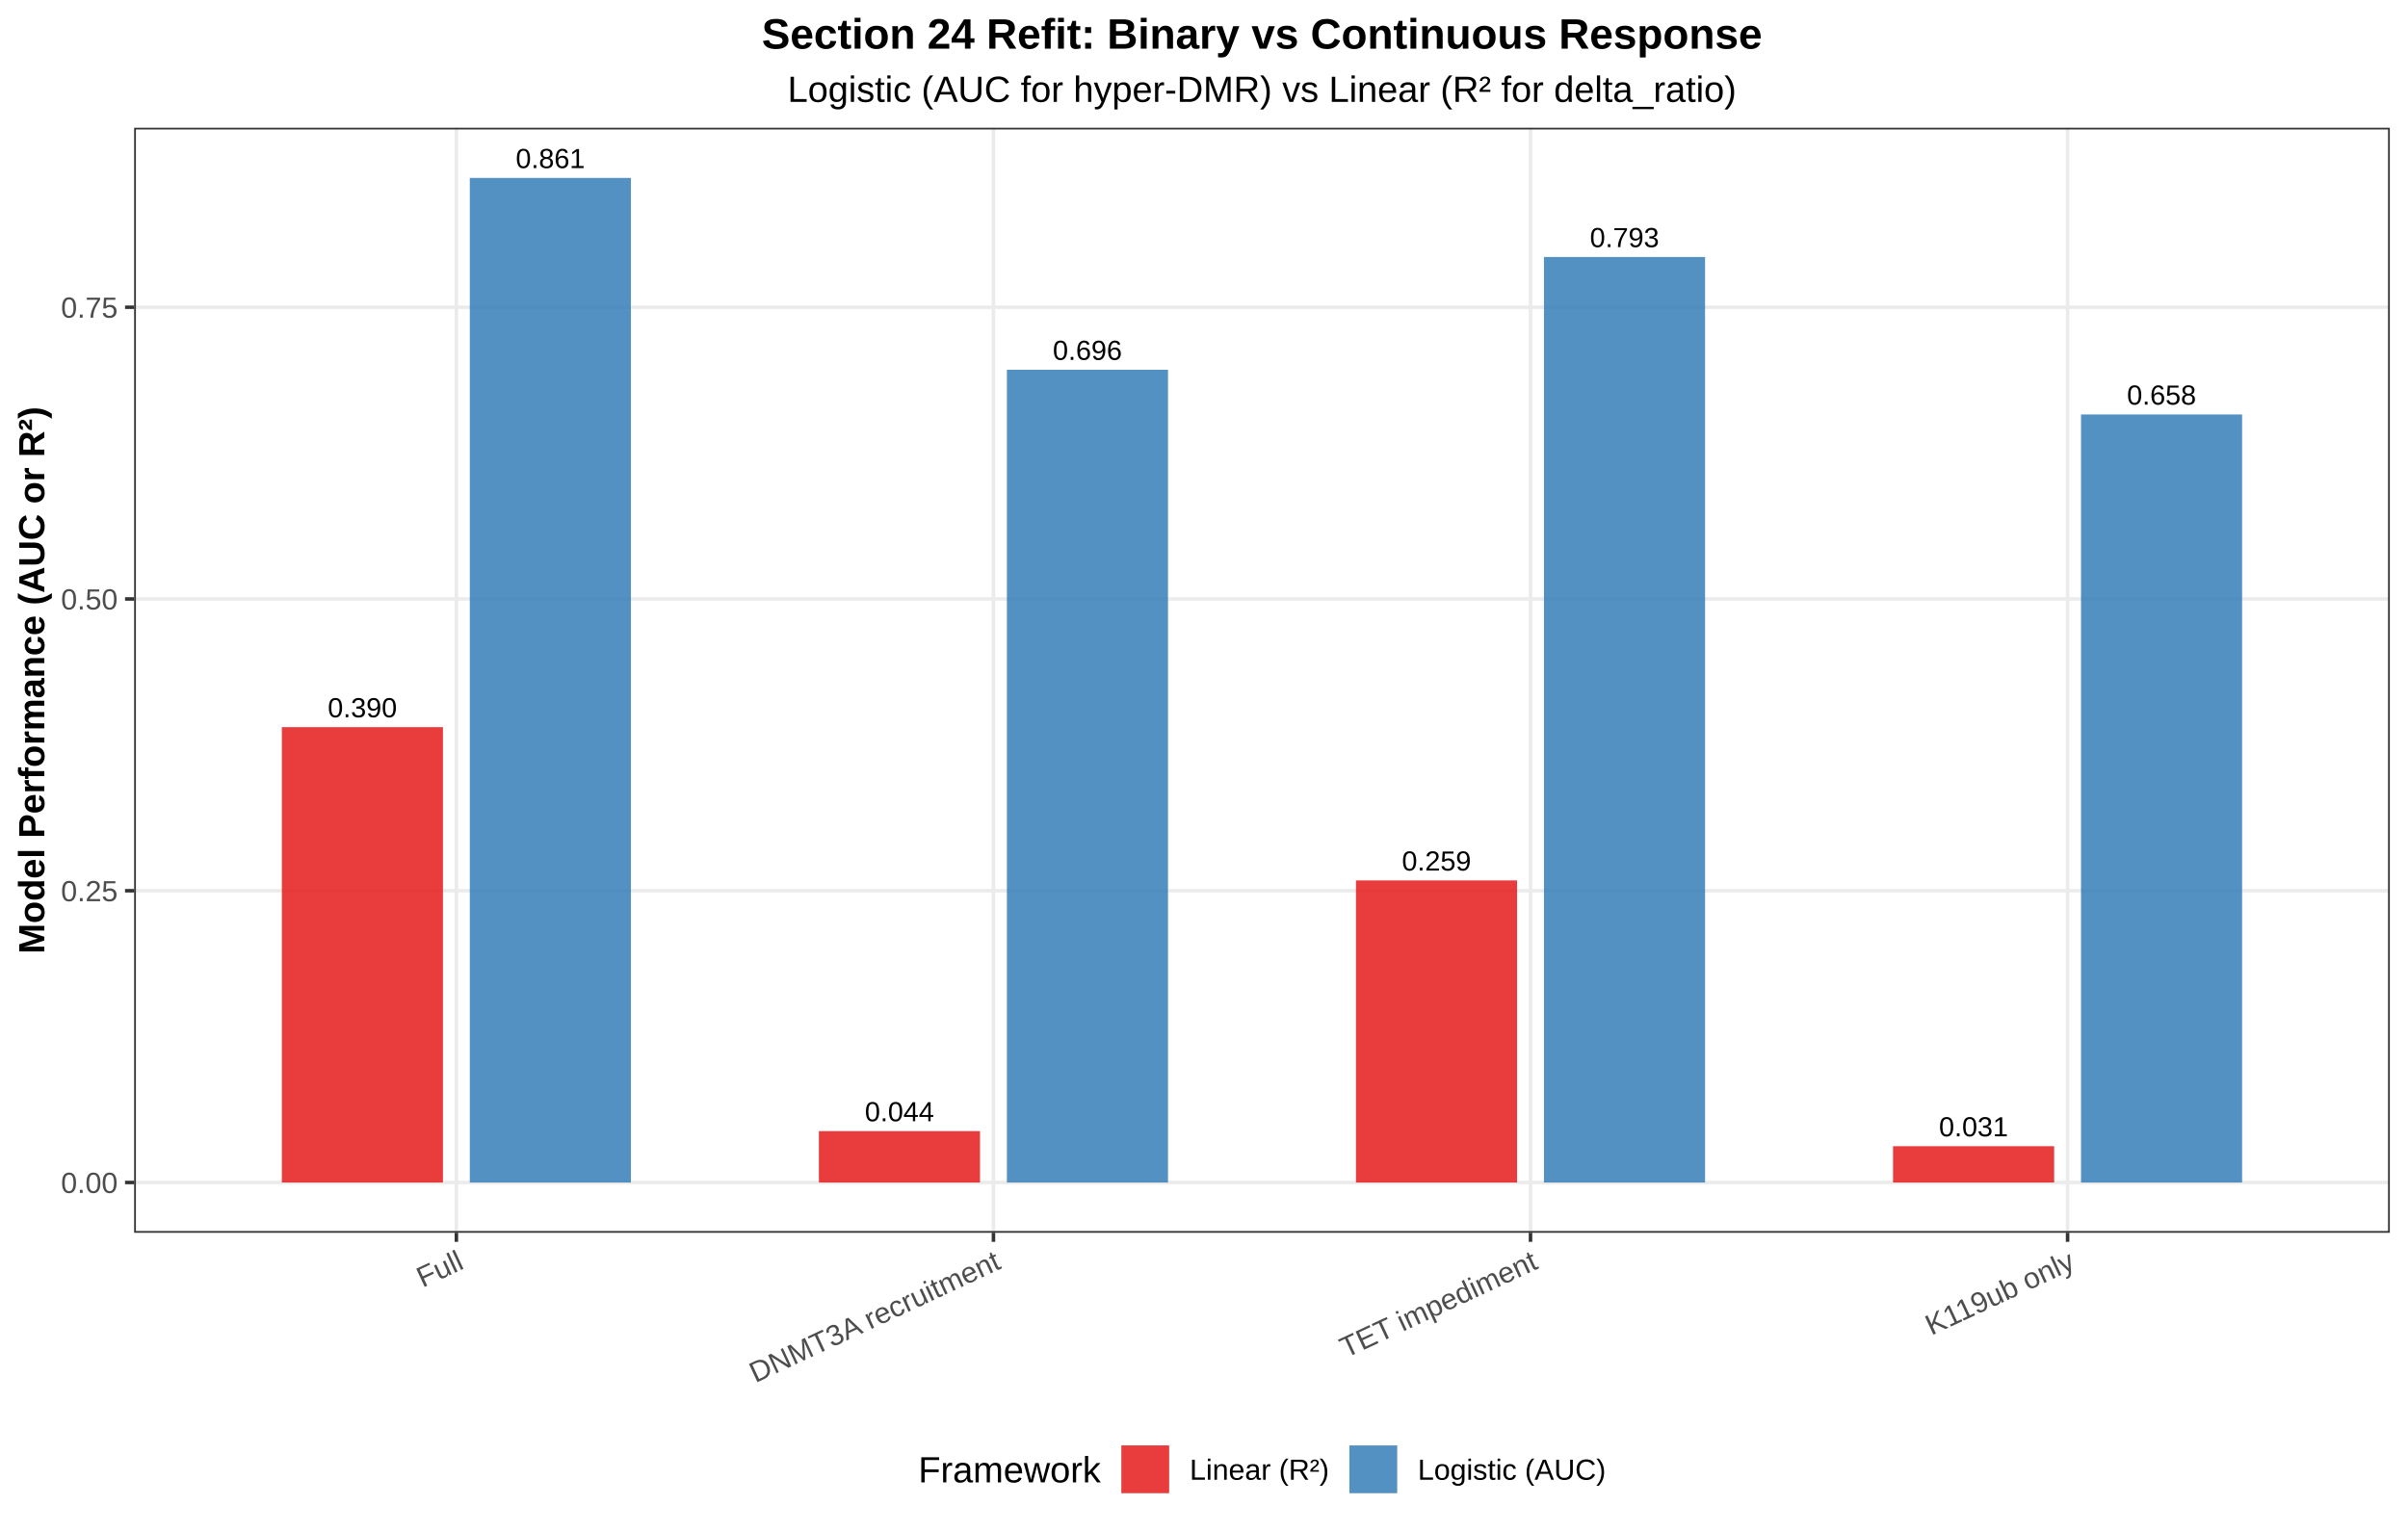
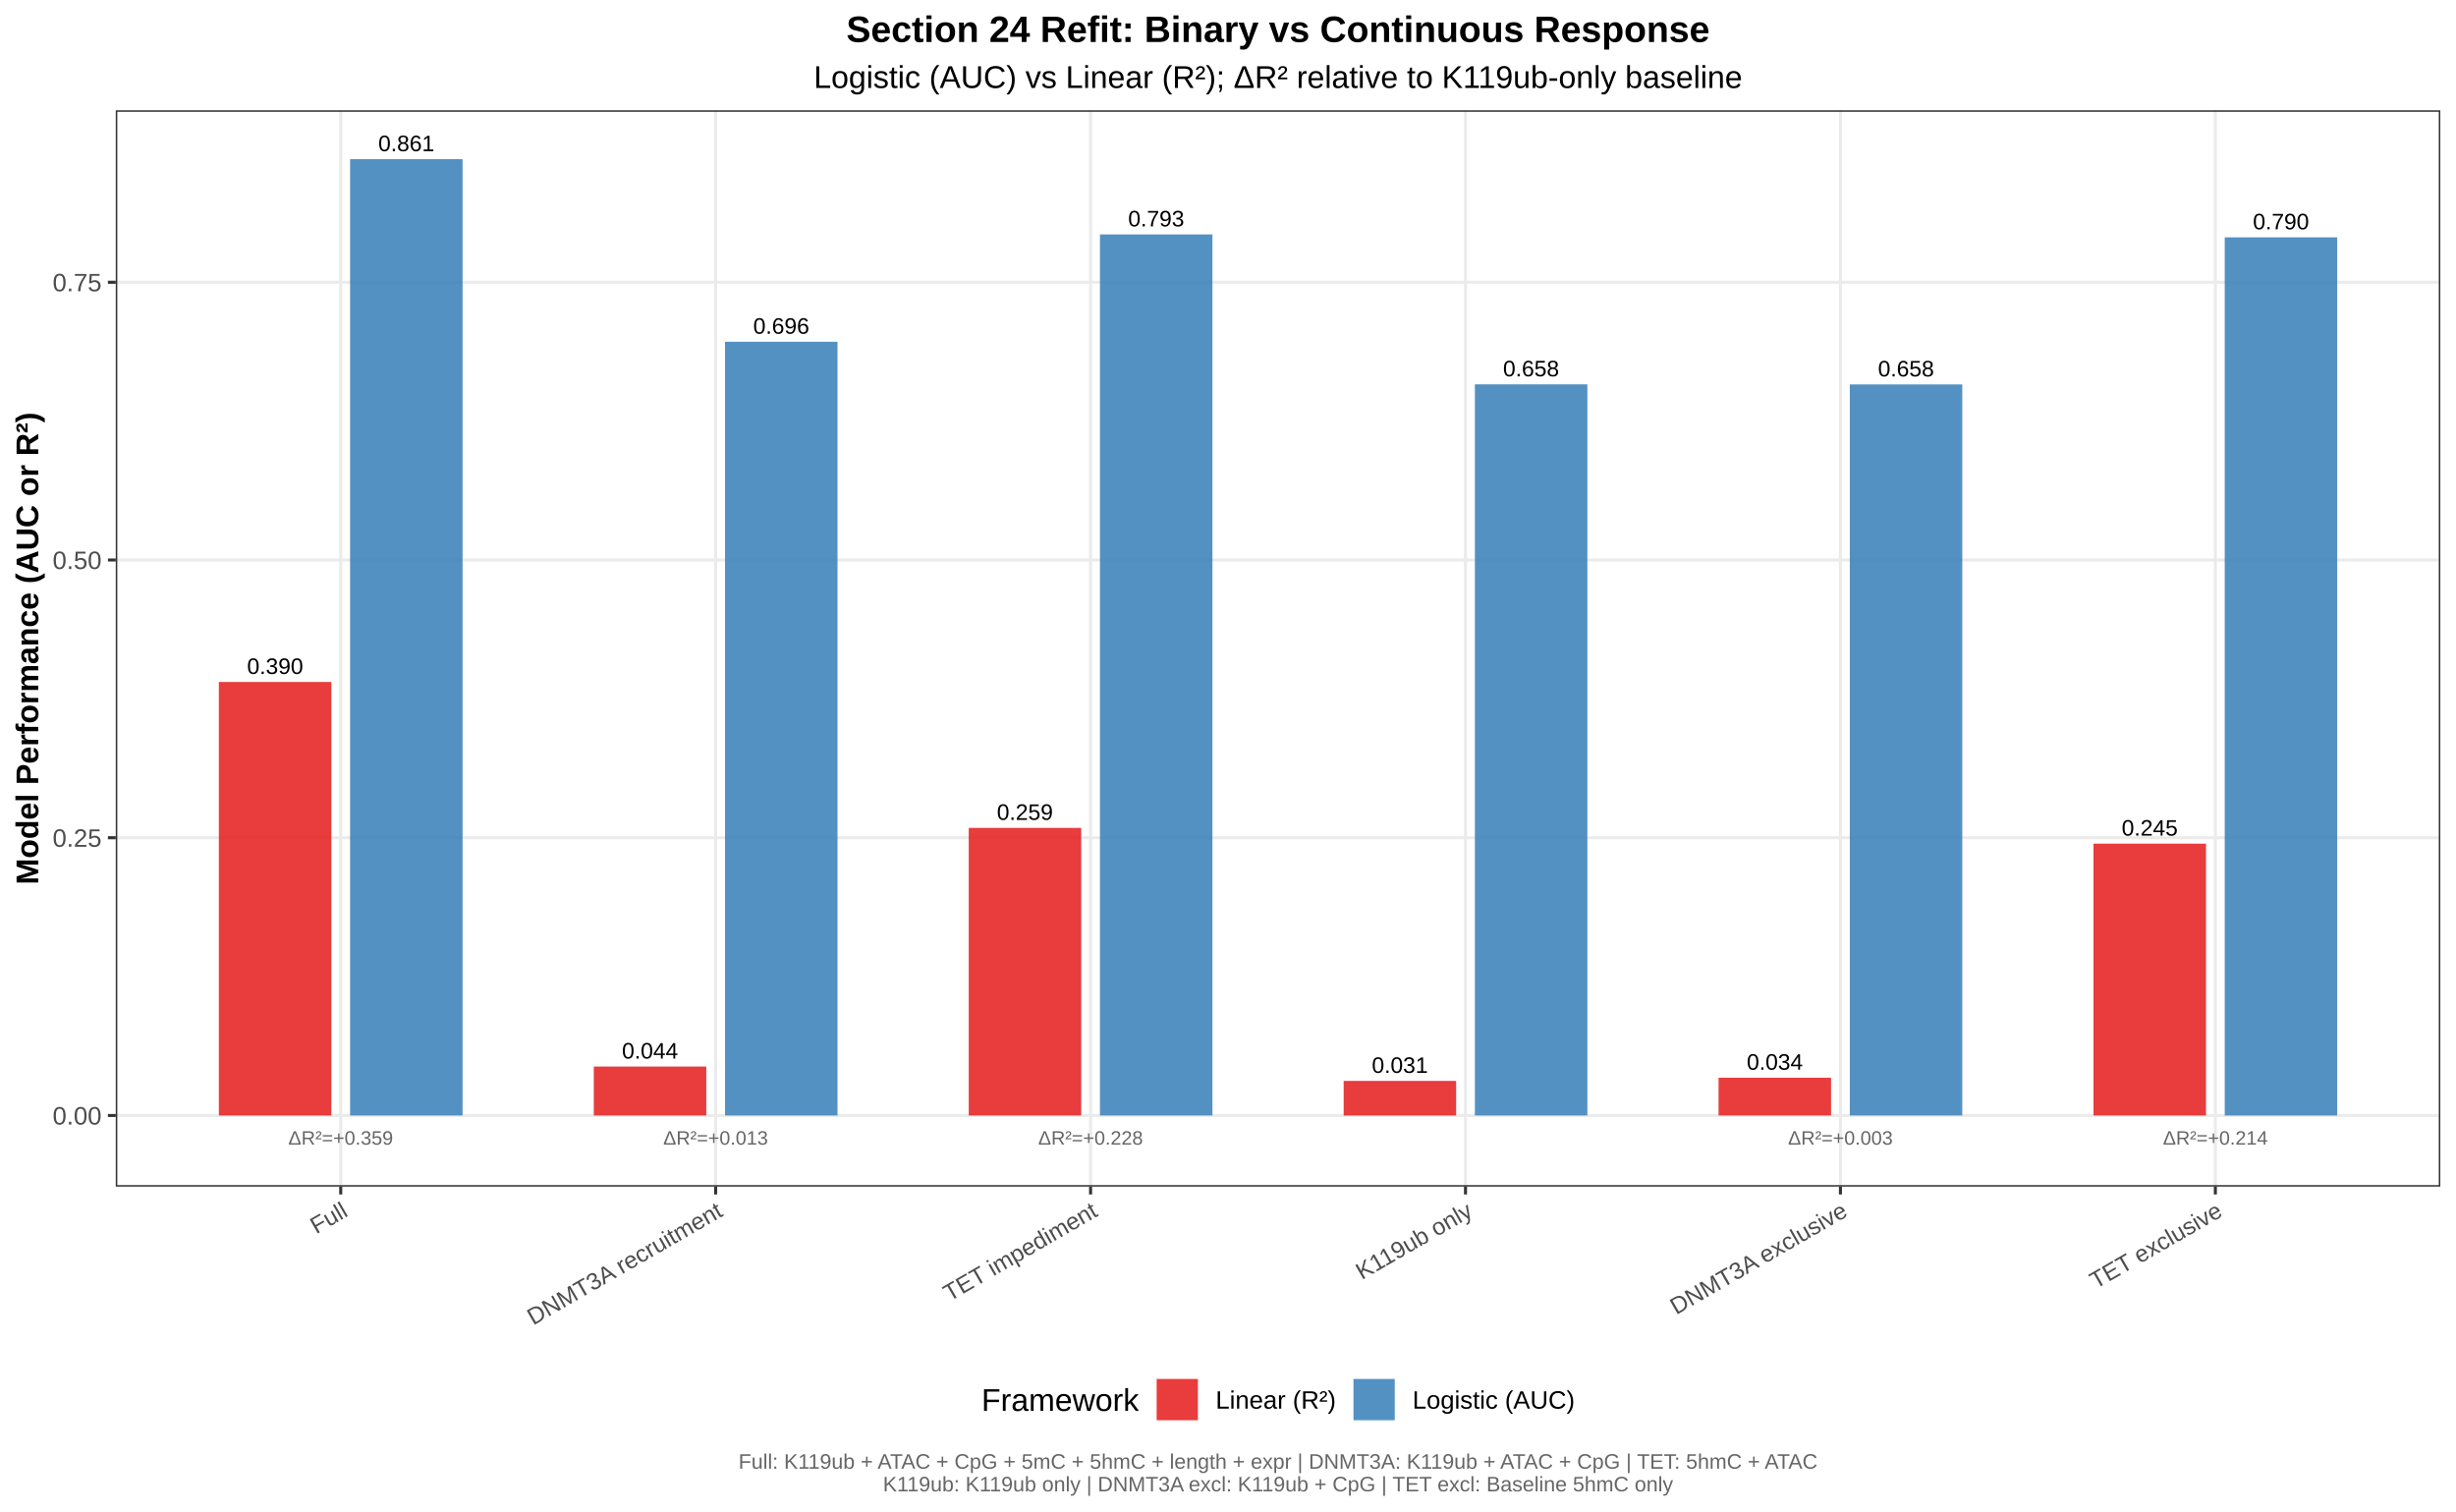
- <svg xmlns="http://www.w3.org/2000/svg" width="792.00pt" height="504.00pt" viewBox="0 0 792.00 504.00">
+ <svg xmlns="http://www.w3.org/2000/svg" width="936.00pt" height="576.00pt" viewBox="0 0 936.00 576.00">
  <g class="svglite">
    <defs>
      <style type="text/css">
    .svglite line, .svglite polyline, .svglite polygon, .svglite path, .svglite rect, .svglite circle {
      fill: none;
      stroke: #000000;
      stroke-linecap: round;
      stroke-linejoin: round;
      stroke-miterlimit: 10.00;
    }
    .svglite text {
      white-space: pre;
    }
    .svglite g.glyphgroup path {
      fill: inherit;
      stroke: none;
    }
  </style>
    </defs>
    <rect width="100%" height="100%" style="stroke: none; fill: #FFFFFF;" />
    <defs>
-       <clipPath id="cpMC4wMHw3OTIuMDB8MC4wMHw1MDQuMDA=">
-         <rect x="0.00" y="0.00" width="792.00" height="504.00" />
+       <clipPath id="cpMC4wMHw5MzYuMDB8MC4wMHw1NzYuMDA=">
+         <rect x="0.00" y="0.00" width="936.00" height="576.00" />
      </clipPath>
    </defs>
-     <g clip-path="url(#cpMC4wMHw3OTIuMDB8MC4wMHw1MDQuMDA=)">
-       <rect x="0.00" y="0.00" width="792.00" height="504.00" style="stroke-width: 1.16; stroke: #FFFFFF; fill: #FFFFFF;" />
+     <g clip-path="url(#cpMC4wMHw5MzYuMDB8MC4wMHw1NzYuMDA=)">
+       <rect x="0.00" y="0.00" width="936.00" height="576.00" style="stroke-width: 1.16; stroke: #FFFFFF; fill: #FFFFFF;" />
    </g>
    <defs>
-       <clipPath id="cpNDQuMTJ8Nzg2LjAyfDQyLjAyfDQwNS41OA==">
-         <rect x="44.12" y="42.02" width="741.90" height="363.56" />
+       <clipPath id="cpNDQuMTJ8OTMwLjAyfDQyLjAyfDQ1Mi4yMA==">
+         <rect x="44.12" y="42.02" width="885.90" height="410.19" />
      </clipPath>
    </defs>
-     <g clip-path="url(#cpNDQuMTJ8Nzg2LjAyfDQyLjAyfDQwNS41OA==)">
-       <rect x="44.12" y="42.02" width="741.90" height="363.56" style="stroke-width: 1.16; stroke: none; fill: #FFFFFF;" />
-       <polyline points="44.12,389.05 786.02,389.05 " style="stroke-width: 1.16; stroke: #EBEBEB; stroke-linecap: butt;" />
-       <polyline points="44.12,293.06 786.02,293.06 " style="stroke-width: 1.16; stroke: #EBEBEB; stroke-linecap: butt;" />
-       <polyline points="44.12,197.07 786.02,197.07 " style="stroke-width: 1.16; stroke: #EBEBEB; stroke-linecap: butt;" />
-       <polyline points="44.12,101.08 786.02,101.08 " style="stroke-width: 1.16; stroke: #EBEBEB; stroke-linecap: butt;" />
-       <polyline points="150.11,405.58 150.11,42.02 " style="stroke-width: 1.16; stroke: #EBEBEB; stroke-linecap: butt;" />
-       <polyline points="326.75,405.58 326.75,42.02 " style="stroke-width: 1.16; stroke: #EBEBEB; stroke-linecap: butt;" />
-       <polyline points="503.39,405.58 503.39,42.02 " style="stroke-width: 1.16; stroke: #EBEBEB; stroke-linecap: butt;" />
-       <polyline points="680.04,405.58 680.04,42.02 " style="stroke-width: 1.16; stroke: #EBEBEB; stroke-linecap: butt;" />
-       <rect x="154.52" y="58.54" width="52.99" height="330.51" style="stroke-width: 1.16; stroke: none; stroke-linecap: butt; stroke-linejoin: miter; fill: #377EB8; fill-opacity: 0.85;" />
-       <rect x="331.17" y="121.65" width="52.99" height="267.40" style="stroke-width: 1.16; stroke: none; stroke-linecap: butt; stroke-linejoin: miter; fill: #377EB8; fill-opacity: 0.85;" />
-       <rect x="507.81" y="84.55" width="52.99" height="304.50" style="stroke-width: 1.16; stroke: none; stroke-linecap: butt; stroke-linejoin: miter; fill: #377EB8; fill-opacity: 0.85;" />
-       <rect x="684.45" y="136.36" width="52.99" height="252.69" style="stroke-width: 1.16; stroke: none; stroke-linecap: butt; stroke-linejoin: miter; fill: #377EB8; fill-opacity: 0.85;" />
-       <rect x="92.70" y="239.23" width="52.99" height="149.82" style="stroke-width: 1.16; stroke: none; stroke-linecap: butt; stroke-linejoin: miter; fill: #E41A1C; fill-opacity: 0.85;" />
-       <rect x="269.34" y="372.14" width="52.99" height="16.91" style="stroke-width: 1.16; stroke: none; stroke-linecap: butt; stroke-linejoin: miter; fill: #E41A1C; fill-opacity: 0.85;" />
-       <rect x="445.98" y="289.66" width="52.99" height="99.39" style="stroke-width: 1.16; stroke: none; stroke-linecap: butt; stroke-linejoin: miter; fill: #E41A1C; fill-opacity: 0.85;" />
-       <rect x="622.63" y="377.10" width="52.99" height="11.95" style="stroke-width: 1.16; stroke: none; stroke-linecap: butt; stroke-linejoin: miter; fill: #E41A1C; fill-opacity: 0.85;" />
-       <text x="181.02" y="55.29" text-anchor="middle" style="font-size: 9.10px; font-family: &quot;Arial&quot;;" textLength="22.78px" lengthAdjust="spacingAndGlyphs">0.861</text>
-       <text x="357.66" y="118.39" text-anchor="middle" style="font-size: 9.10px; font-family: &quot;Arial&quot;;" textLength="22.78px" lengthAdjust="spacingAndGlyphs">0.696</text>
-       <text x="534.31" y="81.30" text-anchor="middle" style="font-size: 9.10px; font-family: &quot;Arial&quot;;" textLength="22.78px" lengthAdjust="spacingAndGlyphs">0.793</text>
-       <text x="710.95" y="133.11" text-anchor="middle" style="font-size: 9.10px; font-family: &quot;Arial&quot;;" textLength="22.78px" lengthAdjust="spacingAndGlyphs">0.658</text>
-       <text x="119.19" y="235.98" text-anchor="middle" style="font-size: 9.10px; font-family: &quot;Arial&quot;;" textLength="22.78px" lengthAdjust="spacingAndGlyphs">0.390</text>
-       <text x="295.84" y="368.89" text-anchor="middle" style="font-size: 9.10px; font-family: &quot;Arial&quot;;" textLength="22.78px" lengthAdjust="spacingAndGlyphs">0.044</text>
-       <text x="472.48" y="286.40" text-anchor="middle" style="font-size: 9.10px; font-family: &quot;Arial&quot;;" textLength="22.78px" lengthAdjust="spacingAndGlyphs">0.259</text>
-       <text x="649.12" y="373.85" text-anchor="middle" style="font-size: 9.10px; font-family: &quot;Arial&quot;;" textLength="22.78px" lengthAdjust="spacingAndGlyphs">0.031</text>
-       <rect x="44.12" y="42.02" width="741.90" height="363.56" style="stroke-width: 1.16; stroke: #333333;" />
+     <g clip-path="url(#cpNDQuMTJ8OTMwLjAyfDQyLjAyfDQ1Mi4yMA==)">
+       <rect x="44.12" y="42.02" width="885.90" height="410.19" style="stroke-width: 1.16; stroke: none; fill: #FFFFFF;" />
+       <polyline points="44.12,425.09 930.02,425.09 " style="stroke-width: 1.16; stroke: #EBEBEB; stroke-linecap: butt;" />
+       <polyline points="44.12,319.25 930.02,319.25 " style="stroke-width: 1.16; stroke: #EBEBEB; stroke-linecap: butt;" />
+       <polyline points="44.12,213.41 930.02,213.41 " style="stroke-width: 1.16; stroke: #EBEBEB; stroke-linecap: butt;" />
+       <polyline points="44.12,107.57 930.02,107.57 " style="stroke-width: 1.16; stroke: #EBEBEB; stroke-linecap: butt;" />
+       <polyline points="129.85,452.20 129.85,42.02 " style="stroke-width: 1.16; stroke: #EBEBEB; stroke-linecap: butt;" />
+       <polyline points="272.74,452.20 272.74,42.02 " style="stroke-width: 1.16; stroke: #EBEBEB; stroke-linecap: butt;" />
+       <polyline points="415.63,452.20 415.63,42.02 " style="stroke-width: 1.16; stroke: #EBEBEB; stroke-linecap: butt;" />
+       <polyline points="558.51,452.20 558.51,42.02 " style="stroke-width: 1.16; stroke: #EBEBEB; stroke-linecap: butt;" />
+       <polyline points="701.40,452.20 701.40,42.02 " style="stroke-width: 1.16; stroke: #EBEBEB; stroke-linecap: butt;" />
+       <polyline points="844.29,452.20 844.29,42.02 " style="stroke-width: 1.16; stroke: #EBEBEB; stroke-linecap: butt;" />
+       <rect x="133.42" y="60.66" width="42.87" height="364.43" style="stroke-width: 1.16; stroke: none; stroke-linecap: butt; stroke-linejoin: miter; fill: #377EB8; fill-opacity: 0.85;" />
+       <rect x="276.31" y="130.24" width="42.87" height="294.85" style="stroke-width: 1.16; stroke: none; stroke-linecap: butt; stroke-linejoin: miter; fill: #377EB8; fill-opacity: 0.85;" />
+       <rect x="419.20" y="89.34" width="42.87" height="335.75" style="stroke-width: 1.16; stroke: none; stroke-linecap: butt; stroke-linejoin: miter; fill: #377EB8; fill-opacity: 0.85;" />
+       <rect x="562.09" y="146.47" width="42.87" height="278.62" style="stroke-width: 1.16; stroke: none; stroke-linecap: butt; stroke-linejoin: miter; fill: #377EB8; fill-opacity: 0.85;" />
+       <rect x="704.97" y="146.50" width="42.87" height="278.59" style="stroke-width: 1.16; stroke: none; stroke-linecap: butt; stroke-linejoin: miter; fill: #377EB8; fill-opacity: 0.85;" />
+       <rect x="847.86" y="90.45" width="42.87" height="334.65" style="stroke-width: 1.16; stroke: none; stroke-linecap: butt; stroke-linejoin: miter; fill: #377EB8; fill-opacity: 0.85;" />
+       <rect x="83.41" y="259.90" width="42.87" height="165.20" style="stroke-width: 1.16; stroke: none; stroke-linecap: butt; stroke-linejoin: miter; fill: #E41A1C; fill-opacity: 0.85;" />
+       <rect x="226.30" y="406.45" width="42.87" height="18.64" style="stroke-width: 1.16; stroke: none; stroke-linecap: butt; stroke-linejoin: miter; fill: #E41A1C; fill-opacity: 0.85;" />
+       <rect x="369.19" y="315.50" width="42.87" height="109.59" style="stroke-width: 1.16; stroke: none; stroke-linecap: butt; stroke-linejoin: miter; fill: #E41A1C; fill-opacity: 0.85;" />
+       <rect x="512.08" y="411.92" width="42.87" height="13.18" style="stroke-width: 1.16; stroke: none; stroke-linecap: butt; stroke-linejoin: miter; fill: #E41A1C; fill-opacity: 0.85;" />
+       <rect x="654.96" y="410.70" width="42.87" height="14.39" style="stroke-width: 1.16; stroke: none; stroke-linecap: butt; stroke-linejoin: miter; fill: #E41A1C; fill-opacity: 0.85;" />
+       <rect x="797.85" y="321.51" width="42.87" height="103.58" style="stroke-width: 1.16; stroke: none; stroke-linecap: butt; stroke-linejoin: miter; fill: #E41A1C; fill-opacity: 0.85;" />
+       <text x="154.86" y="57.61" text-anchor="middle" style="font-size: 8.54px; font-family: &quot;Arial&quot;;" textLength="21.38px" lengthAdjust="spacingAndGlyphs">0.861</text>
+       <text x="297.74" y="127.19" text-anchor="middle" style="font-size: 8.54px; font-family: &quot;Arial&quot;;" textLength="21.38px" lengthAdjust="spacingAndGlyphs">0.696</text>
+       <text x="440.63" y="86.28" text-anchor="middle" style="font-size: 8.54px; font-family: &quot;Arial&quot;;" textLength="21.38px" lengthAdjust="spacingAndGlyphs">0.793</text>
+       <text x="583.52" y="143.41" text-anchor="middle" style="font-size: 8.54px; font-family: &quot;Arial&quot;;" textLength="21.38px" lengthAdjust="spacingAndGlyphs">0.658</text>
+       <text x="726.41" y="143.45" text-anchor="middle" style="font-size: 8.54px; font-family: &quot;Arial&quot;;" textLength="21.38px" lengthAdjust="spacingAndGlyphs">0.658</text>
+       <text x="869.30" y="87.39" text-anchor="middle" style="font-size: 8.54px; font-family: &quot;Arial&quot;;" textLength="21.38px" lengthAdjust="spacingAndGlyphs">0.790</text>
+       <text x="104.85" y="256.84" text-anchor="middle" style="font-size: 8.54px; font-family: &quot;Arial&quot;;" textLength="21.38px" lengthAdjust="spacingAndGlyphs">0.390</text>
+       <text x="247.73" y="403.39" text-anchor="middle" style="font-size: 8.54px; font-family: &quot;Arial&quot;;" textLength="21.38px" lengthAdjust="spacingAndGlyphs">0.044</text>
+       <text x="390.62" y="312.44" text-anchor="middle" style="font-size: 8.54px; font-family: &quot;Arial&quot;;" textLength="21.38px" lengthAdjust="spacingAndGlyphs">0.259</text>
+       <text x="533.51" y="408.86" text-anchor="middle" style="font-size: 8.54px; font-family: &quot;Arial&quot;;" textLength="21.38px" lengthAdjust="spacingAndGlyphs">0.031</text>
+       <text x="676.40" y="407.65" text-anchor="middle" style="font-size: 8.54px; font-family: &quot;Arial&quot;;" textLength="21.38px" lengthAdjust="spacingAndGlyphs">0.034</text>
+       <text x="819.28" y="318.45" text-anchor="middle" style="font-size: 8.54px; font-family: &quot;Arial&quot;;" textLength="21.38px" lengthAdjust="spacingAndGlyphs">0.245</text>
+       <text x="129.85" y="436.21" text-anchor="middle" style="font-size: 7.40px;fill: #666666; font-family: &quot;Arial&quot;;" textLength="39.86px" lengthAdjust="spacingAndGlyphs">ΔR²=+0.359</text>
+       <text x="272.74" y="436.21" text-anchor="middle" style="font-size: 7.40px;fill: #666666; font-family: &quot;Arial&quot;;" textLength="39.86px" lengthAdjust="spacingAndGlyphs">ΔR²=+0.013</text>
+       <text x="415.63" y="436.21" text-anchor="middle" style="font-size: 7.40px;fill: #666666; font-family: &quot;Arial&quot;;" textLength="39.86px" lengthAdjust="spacingAndGlyphs">ΔR²=+0.228</text>
+       <text x="701.40" y="436.21" text-anchor="middle" style="font-size: 7.40px;fill: #666666; font-family: &quot;Arial&quot;;" textLength="39.86px" lengthAdjust="spacingAndGlyphs">ΔR²=+0.003</text>
+       <text x="844.29" y="436.21" text-anchor="middle" style="font-size: 7.40px;fill: #666666; font-family: &quot;Arial&quot;;" textLength="39.86px" lengthAdjust="spacingAndGlyphs">ΔR²=+0.214</text>
+       <rect x="44.12" y="42.02" width="885.90" height="410.19" style="stroke-width: 1.16; stroke: #333333;" />
    </g>
-     <g clip-path="url(#cpMC4wMHw3OTIuMDB8MC4wMHw1MDQuMDA=)">
-       <text x="38.74" y="392.48" text-anchor="end" style="font-size: 9.60px;fill: #4D4D4D; font-family: &quot;Arial&quot;;" textLength="18.66px" lengthAdjust="spacingAndGlyphs">0.00</text>
-       <text x="38.74" y="296.50" text-anchor="end" style="font-size: 9.60px;fill: #4D4D4D; font-family: &quot;Arial&quot;;" textLength="18.66px" lengthAdjust="spacingAndGlyphs">0.25</text>
-       <text x="38.74" y="200.51" text-anchor="end" style="font-size: 9.60px;fill: #4D4D4D; font-family: &quot;Arial&quot;;" textLength="18.66px" lengthAdjust="spacingAndGlyphs">0.50</text>
-       <text x="38.74" y="104.52" text-anchor="end" style="font-size: 9.60px;fill: #4D4D4D; font-family: &quot;Arial&quot;;" textLength="18.66px" lengthAdjust="spacingAndGlyphs">0.75</text>
-       <polyline points="41.13,389.05 44.12,389.05 " style="stroke-width: 1.16; stroke: #333333; stroke-linecap: butt;" />
-       <polyline points="41.13,293.06 44.12,293.06 " style="stroke-width: 1.16; stroke: #333333; stroke-linecap: butt;" />
-       <polyline points="41.13,197.07 44.12,197.07 " style="stroke-width: 1.16; stroke: #333333; stroke-linecap: butt;" />
-       <polyline points="41.13,101.08 44.12,101.08 " style="stroke-width: 1.16; stroke: #333333; stroke-linecap: butt;" />
-       <polyline points="150.11,408.56 150.11,405.58 " style="stroke-width: 1.16; stroke: #333333; stroke-linecap: butt;" />
-       <polyline points="326.75,408.56 326.75,405.58 " style="stroke-width: 1.16; stroke: #333333; stroke-linecap: butt;" />
-       <polyline points="503.39,408.56 503.39,405.58 " style="stroke-width: 1.16; stroke: #333333; stroke-linecap: butt;" />
-       <polyline points="680.04,408.56 680.04,405.58 " style="stroke-width: 1.16; stroke: #333333; stroke-linecap: butt;" />
-       <text transform="translate(153.01,417.18) rotate(-25)" text-anchor="end" style="font-size: 9.60px;fill: #4D4D4D; font-family: &quot;Arial&quot;;" textLength="15.44px" lengthAdjust="spacingAndGlyphs">Full</text>
-       <text transform="translate(329.65,417.18) rotate(-25)" text-anchor="end" style="font-size: 9.60px;fill: #4D4D4D; font-family: &quot;Arial&quot;;" textLength="89.50px" lengthAdjust="spacingAndGlyphs">DNMT3A recruitment</text>
-       <text transform="translate(506.30,417.18) rotate(-25)" text-anchor="end" style="font-size: 9.60px;fill: #4D4D4D; font-family: &quot;Arial&quot;;" textLength="70.16px" lengthAdjust="spacingAndGlyphs">TET impediment</text>
-       <text transform="translate(682.94,417.18) rotate(-25)" text-anchor="end" style="font-size: 9.60px;fill: #4D4D4D; font-family: &quot;Arial&quot;;" textLength="52.58px" lengthAdjust="spacingAndGlyphs">K119ub only</text>
-       <text transform="translate(14.57,223.80) rotate(-90)" text-anchor="middle" style="font-size: 12.00px; font-weight: bold; font-family: &quot;Arial&quot;;" textLength="180.02px" lengthAdjust="spacingAndGlyphs">Model Performance (AUC or R²)</text>
-       <rect x="296.06" y="468.79" width="238.02" height="29.24" style="stroke-width: 1.16; stroke: none; fill: #FFFFFF;" />
-       <text x="302.04" y="487.70" style="font-size: 12.00px; font-family: &quot;Arial&quot;;" textLength="60.02px" lengthAdjust="spacingAndGlyphs">Framework</text>
-       <rect x="368.03" y="474.76" width="17.28" height="17.28" style="stroke-width: 1.16; stroke: none; fill: #FFFFFF;" />
-       <rect x="368.81" y="475.54" width="15.73" height="15.73" style="stroke-width: 1.16; stroke: none; stroke-linecap: butt; stroke-linejoin: miter; fill: #E41A1C; fill-opacity: 0.85;" />
-       <rect x="443.05" y="474.76" width="17.28" height="17.28" style="stroke-width: 1.16; stroke: none; fill: #FFFFFF;" />
-       <rect x="443.82" y="475.54" width="15.73" height="15.73" style="stroke-width: 1.16; stroke: none; stroke-linecap: butt; stroke-linejoin: miter; fill: #377EB8; fill-opacity: 0.85;" />
-       <text x="391.29" y="486.84" style="font-size: 9.60px; font-family: &quot;Arial&quot;;" textLength="45.78px" lengthAdjust="spacingAndGlyphs">Linear (R²)</text>
-       <text x="466.31" y="486.84" style="font-size: 9.60px; font-family: &quot;Arial&quot;;" textLength="61.80px" lengthAdjust="spacingAndGlyphs">Logistic (AUC)</text>
-       <text x="415.07" y="33.52" text-anchor="middle" style="font-size: 12.00px; font-family: &quot;Arial&quot;;" textLength="312.08px" lengthAdjust="spacingAndGlyphs">Logistic (AUC for hyper-DMR) vs Linear (R² for delta_ratio)</text>
-       <text x="415.07" y="16.00" text-anchor="middle" style="font-size: 14.00px; font-weight: bold; font-family: &quot;Arial&quot;;" textLength="328.92px" lengthAdjust="spacingAndGlyphs">Section 24 Refit: Binary vs Continuous Response</text>
+     <g clip-path="url(#cpMC4wMHw5MzYuMDB8MC4wMHw1NzYuMDA=)">
+       <text x="38.74" y="428.53" text-anchor="end" style="font-size: 9.60px;fill: #4D4D4D; font-family: &quot;Arial&quot;;" textLength="18.66px" lengthAdjust="spacingAndGlyphs">0.00</text>
+       <text x="38.74" y="322.69" text-anchor="end" style="font-size: 9.60px;fill: #4D4D4D; font-family: &quot;Arial&quot;;" textLength="18.66px" lengthAdjust="spacingAndGlyphs">0.25</text>
+       <text x="38.74" y="216.84" text-anchor="end" style="font-size: 9.60px;fill: #4D4D4D; font-family: &quot;Arial&quot;;" textLength="18.66px" lengthAdjust="spacingAndGlyphs">0.50</text>
+       <text x="38.74" y="111.00" text-anchor="end" style="font-size: 9.60px;fill: #4D4D4D; font-family: &quot;Arial&quot;;" textLength="18.66px" lengthAdjust="spacingAndGlyphs">0.75</text>
+       <polyline points="41.13,425.09 44.12,425.09 " style="stroke-width: 1.16; stroke: #333333; stroke-linecap: butt;" />
+       <polyline points="41.13,319.25 44.12,319.25 " style="stroke-width: 1.16; stroke: #333333; stroke-linecap: butt;" />
+       <polyline points="41.13,213.41 44.12,213.41 " style="stroke-width: 1.16; stroke: #333333; stroke-linecap: butt;" />
+       <polyline points="41.13,107.57 44.12,107.57 " style="stroke-width: 1.16; stroke: #333333; stroke-linecap: butt;" />
+       <polyline points="129.85,455.19 129.85,452.20 " style="stroke-width: 1.16; stroke: #333333; stroke-linecap: butt;" />
+       <polyline points="272.74,455.19 272.74,452.20 " style="stroke-width: 1.16; stroke: #333333; stroke-linecap: butt;" />
+       <polyline points="415.63,455.19 415.63,452.20 " style="stroke-width: 1.16; stroke: #333333; stroke-linecap: butt;" />
+       <polyline points="558.51,455.19 558.51,452.20 " style="stroke-width: 1.16; stroke: #333333; stroke-linecap: butt;" />
+       <polyline points="701.40,455.19 701.40,452.20 " style="stroke-width: 1.16; stroke: #333333; stroke-linecap: butt;" />
+       <polyline points="844.29,455.19 844.29,452.20 " style="stroke-width: 1.16; stroke: #333333; stroke-linecap: butt;" />
+       <text transform="translate(133.07,463.16) rotate(-30)" text-anchor="end" style="font-size: 9.00px;fill: #4D4D4D; font-family: &quot;Arial&quot;;" textLength="14.50px" lengthAdjust="spacingAndGlyphs">Full</text>
+       <text transform="translate(275.96,463.16) rotate(-30)" text-anchor="end" style="font-size: 9.00px;fill: #4D4D4D; font-family: &quot;Arial&quot;;" textLength="84.00px" lengthAdjust="spacingAndGlyphs">DNMT3A recruitment</text>
+       <text transform="translate(418.85,463.16) rotate(-30)" text-anchor="end" style="font-size: 9.00px;fill: #4D4D4D; font-family: &quot;Arial&quot;;" textLength="65.84px" lengthAdjust="spacingAndGlyphs">TET impediment</text>
+       <text transform="translate(561.74,463.16) rotate(-30)" text-anchor="end" style="font-size: 9.00px;fill: #4D4D4D; font-family: &quot;Arial&quot;;" textLength="49.33px" lengthAdjust="spacingAndGlyphs">K119ub only</text>
+       <text transform="translate(704.62,463.16) rotate(-30)" text-anchor="end" style="font-size: 9.00px;fill: #4D4D4D; font-family: &quot;Arial&quot;;" textLength="76.00px" lengthAdjust="spacingAndGlyphs">DNMT3A exclusive</text>
+       <text transform="translate(847.51,463.16) rotate(-30)" text-anchor="end" style="font-size: 9.00px;fill: #4D4D4D; font-family: &quot;Arial&quot;;" textLength="56.34px" lengthAdjust="spacingAndGlyphs">TET exclusive</text>
+       <text transform="translate(14.57,247.11) rotate(-90)" text-anchor="middle" style="font-size: 12.00px; font-weight: bold; font-family: &quot;Arial&quot;;" textLength="180.02px" lengthAdjust="spacingAndGlyphs">Model Performance (AUC or R²)</text>
+       <rect x="368.06" y="518.75" width="238.02" height="29.24" style="stroke-width: 1.16; stroke: none; fill: #FFFFFF;" />
+       <text x="374.04" y="537.67" style="font-size: 12.00px; font-family: &quot;Arial&quot;;" textLength="60.02px" lengthAdjust="spacingAndGlyphs">Framework</text>
+       <rect x="440.03" y="524.73" width="17.28" height="17.28" style="stroke-width: 1.16; stroke: none; fill: #FFFFFF;" />
+       <rect x="440.81" y="525.50" width="15.73" height="15.73" style="stroke-width: 1.16; stroke: none; stroke-linecap: butt; stroke-linejoin: miter; fill: #E41A1C; fill-opacity: 0.85;" />
+       <rect x="515.05" y="524.73" width="17.28" height="17.28" style="stroke-width: 1.16; stroke: none; fill: #FFFFFF;" />
+       <rect x="515.82" y="525.50" width="15.73" height="15.73" style="stroke-width: 1.16; stroke: none; stroke-linecap: butt; stroke-linejoin: miter; fill: #377EB8; fill-opacity: 0.85;" />
+       <text x="463.29" y="536.81" style="font-size: 9.60px; font-family: &quot;Arial&quot;;" textLength="45.78px" lengthAdjust="spacingAndGlyphs">Linear (R²)</text>
+       <text x="538.31" y="536.81" style="font-size: 9.60px; font-family: &quot;Arial&quot;;" textLength="61.80px" lengthAdjust="spacingAndGlyphs">Logistic (AUC)</text>
+       <text x="487.07" y="33.52" text-anchor="middle" style="font-size: 12.00px; font-family: &quot;Arial&quot;;" textLength="353.25px" lengthAdjust="spacingAndGlyphs">Logistic (AUC) vs Linear (R²); ΔR² relative to K119ub-only baseline</text>
+       <text x="487.07" y="16.00" text-anchor="middle" style="font-size: 14.00px; font-weight: bold; font-family: &quot;Arial&quot;;" textLength="328.92px" lengthAdjust="spacingAndGlyphs">Section 24 Refit: Binary vs Continuous Response</text>
+       <text x="487.07" y="559.70" text-anchor="middle" style="font-size: 8.00px;fill: #666666; font-family: &quot;Arial&quot;;" textLength="411.41px" lengthAdjust="spacingAndGlyphs">Full: K119ub + ATAC + CpG + 5mC + 5hmC + length + expr | DNMT3A: K119ub + ATAC + CpG | TET: 5hmC + ATAC</text>
+       <text x="487.07" y="568.34" text-anchor="middle" style="font-size: 8.00px;fill: #666666; font-family: &quot;Arial&quot;;" textLength="301.30px" lengthAdjust="spacingAndGlyphs">K119ub: K119ub only | DNMT3A excl: K119ub + CpG | TET excl: Baseline 5hmC only</text>
    </g>
  </g>
</svg>
